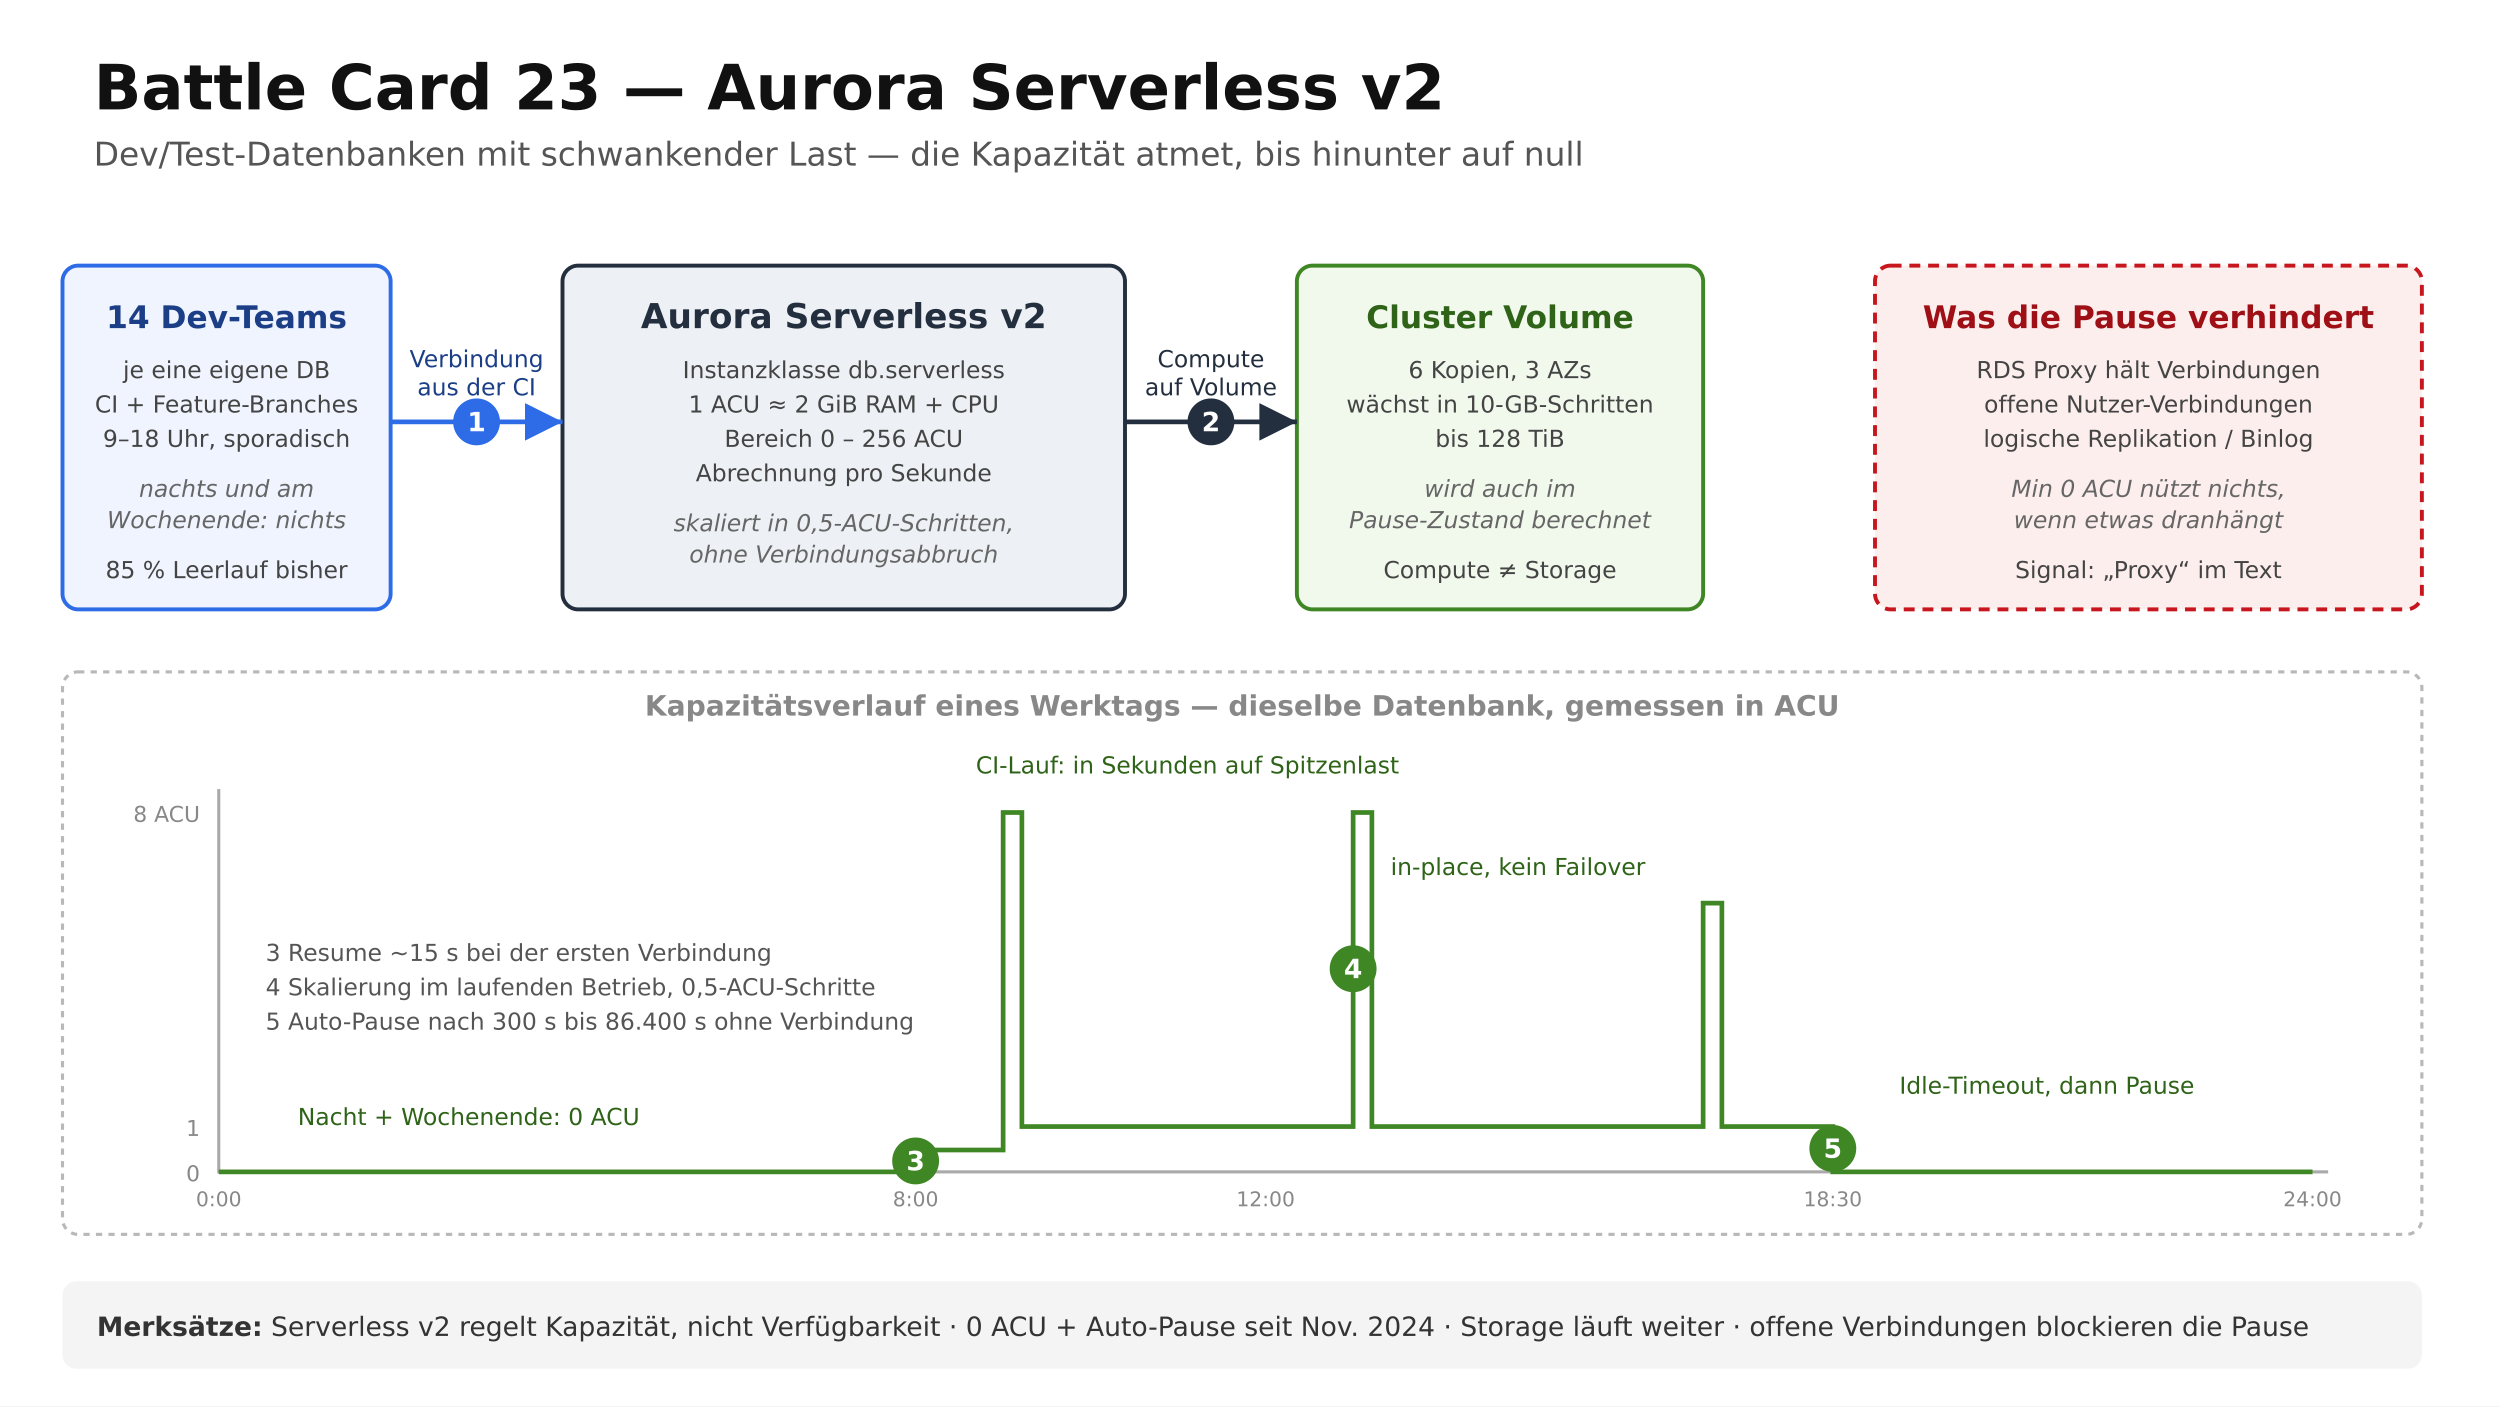
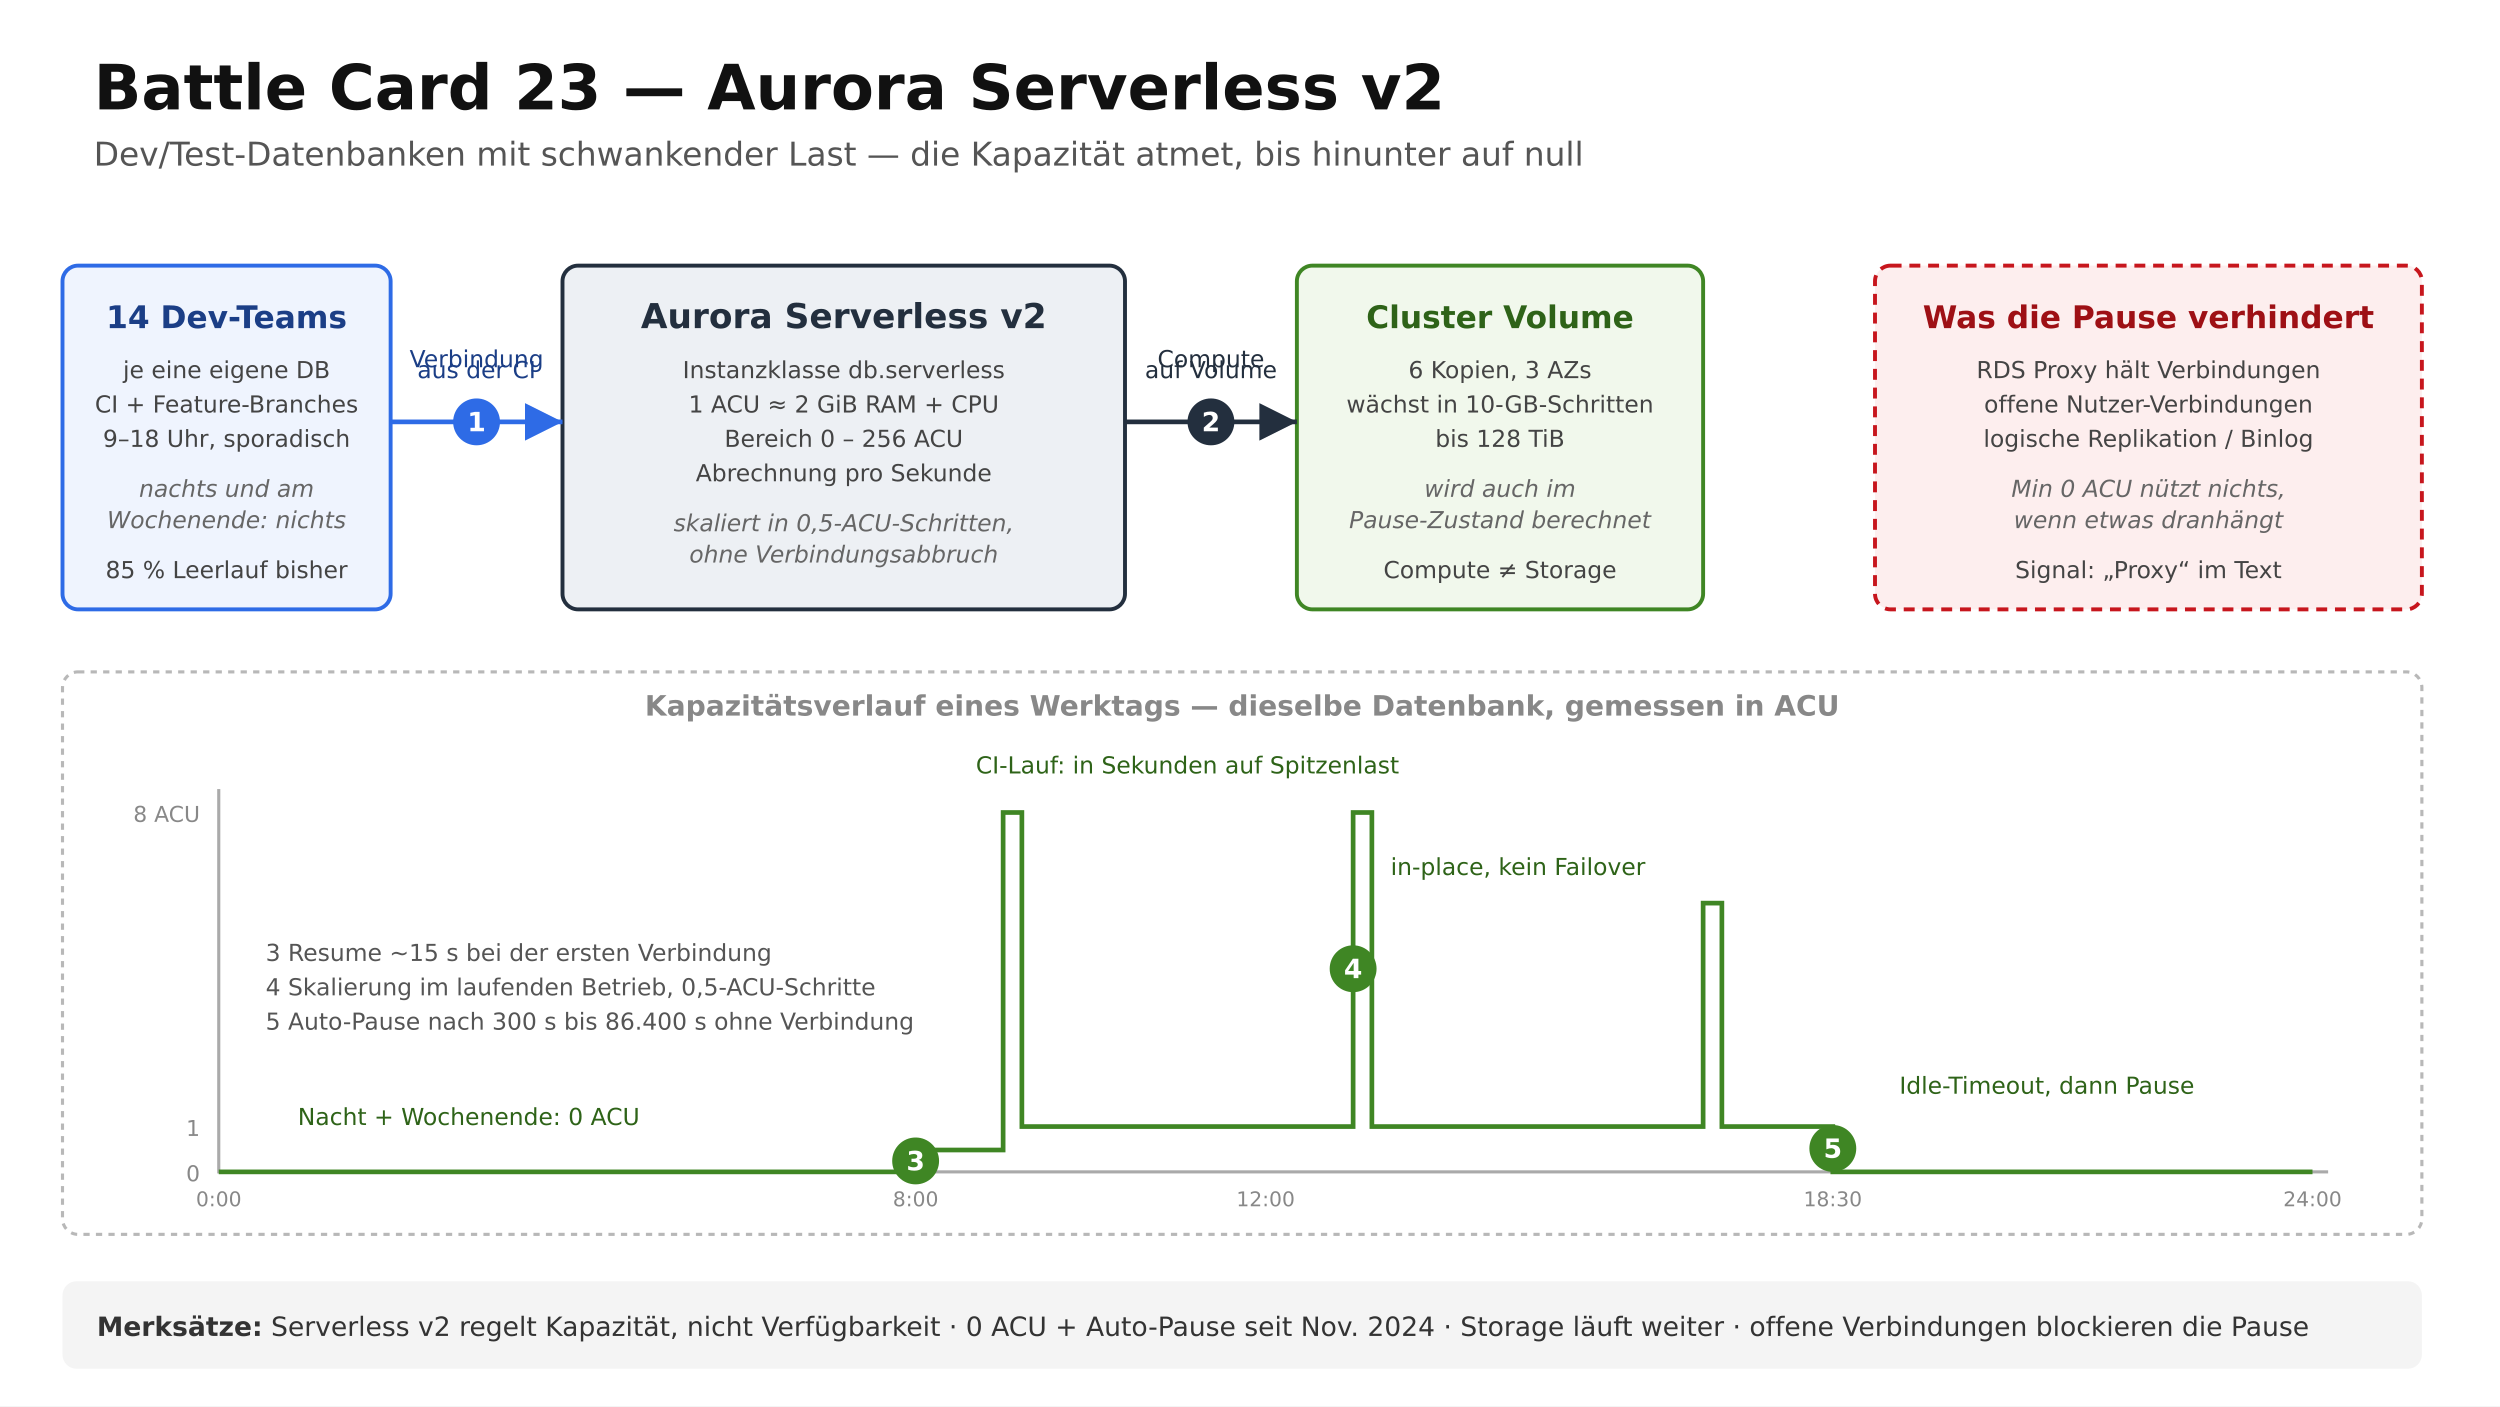
<svg xmlns="http://www.w3.org/2000/svg" viewBox="0 0 1600 900" font-family="DejaVu Sans">
  <defs>
    <marker id="arrB" markerWidth="10" markerHeight="10" refX="8" refY="4" orient="auto">
      <path d="M0,0 L8,4 L0,8 z" fill="#2E6BE6" />
    </marker>
    <marker id="arrN" markerWidth="10" markerHeight="10" refX="8" refY="4" orient="auto">
      <path d="M0,0 L8,4 L0,8 z" fill="#232F3E" />
    </marker>
  </defs>
  <rect width="1600" height="900" fill="#FFFFFF" />
  <text x="60" y="70" font-size="40" font-weight="bold" fill="#111111">Battle Card 23 — Aurora Serverless v2</text>
  <text x="60" y="106" font-size="21" fill="#555555">Dev/Test-Datenbanken mit schwankender Last — die Kapazität atmet, bis hinunter auf null</text>
  <rect x="40" y="170" width="210" height="220" rx="10" fill="#EFF4FE" stroke="#2E6BE6" stroke-width="2.5" />
  <text x="145" y="210" font-size="20" font-weight="bold" fill="#1B3E86" text-anchor="middle">14 Dev-Teams</text>
  <text x="145" y="242" font-size="15" fill="#444444" text-anchor="middle">je eine eigene DB</text>
  <text x="145" y="264" font-size="15" fill="#444444" text-anchor="middle">CI + Feature-Branches</text>
  <text x="145" y="286" font-size="15" fill="#444444" text-anchor="middle">9–18 Uhr, sporadisch</text>
  <text x="145" y="318" font-size="15" fill="#666666" text-anchor="middle" font-style="italic">nachts und am</text>
  <text x="145" y="338" font-size="15" fill="#666666" text-anchor="middle" font-style="italic">Wochenende: nichts</text>
  <text x="145" y="370" font-size="15" fill="#444444" text-anchor="middle">85 % Leerlauf bisher</text>
  <rect x="360" y="170" width="360" height="220" rx="10" fill="#EDF0F4" stroke="#232F3E" stroke-width="2.5" />
  <text x="540" y="210" font-size="22" font-weight="bold" fill="#232F3E" text-anchor="middle">Aurora Serverless v2</text>
  <text x="540" y="242" font-size="15" fill="#444444" text-anchor="middle">Instanzklasse db.serverless</text>
  <text x="540" y="264" font-size="15" fill="#444444" text-anchor="middle">1 ACU ≈ 2 GiB RAM + CPU</text>
  <text x="540" y="286" font-size="15" fill="#444444" text-anchor="middle">Bereich 0 – 256 ACU</text>
  <text x="540" y="308" font-size="15" fill="#444444" text-anchor="middle">Abrechnung pro Sekunde</text>
  <text x="540" y="340" font-size="15" fill="#666666" text-anchor="middle" font-style="italic">skaliert in 0,5-ACU-Schritten,</text>
  <text x="540" y="360" font-size="15" fill="#666666" text-anchor="middle" font-style="italic">ohne Verbindungsabbruch</text>
  <rect x="830" y="170" width="260" height="220" rx="10" fill="#F1F8EC" stroke="#3F8624" stroke-width="2.5" />
  <text x="960" y="210" font-size="20" font-weight="bold" fill="#2E6318" text-anchor="middle">Cluster Volume</text>
  <text x="960" y="242" font-size="15" fill="#444444" text-anchor="middle">6 Kopien, 3 AZs</text>
  <text x="960" y="264" font-size="15" fill="#444444" text-anchor="middle">wächst in 10-GB-Schritten</text>
  <text x="960" y="286" font-size="15" fill="#444444" text-anchor="middle">bis 128 TiB</text>
  <text x="960" y="318" font-size="15" fill="#666666" text-anchor="middle" font-style="italic">wird auch im</text>
  <text x="960" y="338" font-size="15" fill="#666666" text-anchor="middle" font-style="italic">Pause-Zustand berechnet</text>
  <text x="960" y="370" font-size="15" fill="#444444" text-anchor="middle">Compute ≠ Storage</text>
  <rect x="1200" y="170" width="350" height="220" rx="10" fill="#FDEEEE" stroke="#C7161D" stroke-width="2.5" stroke-dasharray="7,5" />
  <text x="1375" y="210" font-size="20" font-weight="bold" fill="#9E1015" text-anchor="middle">Was die Pause verhindert</text>
  <text x="1375" y="242" font-size="15" fill="#444444" text-anchor="middle">RDS Proxy hält Verbindungen</text>
  <text x="1375" y="264" font-size="15" fill="#444444" text-anchor="middle">offene Nutzer-Verbindungen</text>
  <text x="1375" y="286" font-size="15" fill="#444444" text-anchor="middle">logische Replikation / Binlog</text>
  <text x="1375" y="318" font-size="15" fill="#666666" text-anchor="middle" font-style="italic">Min 0 ACU nützt nichts,</text>
  <text x="1375" y="338" font-size="15" fill="#666666" text-anchor="middle" font-style="italic">wenn etwas dranhängt</text>
  <text x="1375" y="370" font-size="15" fill="#444444" text-anchor="middle">Signal: „Proxy“ im Text</text>
  <line x1="250" y1="270" x2="360" y2="270" stroke="#2E6BE6" stroke-width="3" marker-end="url(#arrB)" />
  <text x="305" y="235" font-size="15" fill="#1B3E86" text-anchor="middle">Verbindung</text>
-   <text x="305" y="253" font-size="15" fill="#1B3E86" text-anchor="middle">aus der CI</text>
+   <text x="305" y="242" font-size="15" fill="#1B3E86" text-anchor="middle">aus der CI</text>
  <circle cx="305" cy="270" r="15" fill="#2E6BE6" />
  <text x="305" y="276" font-size="17" font-weight="bold" fill="#FFFFFF" text-anchor="middle">1</text>
  <line x1="720" y1="270" x2="830" y2="270" stroke="#232F3E" stroke-width="3" marker-end="url(#arrN)" />
  <text x="775" y="235" font-size="15" fill="#232F3E" text-anchor="middle">Compute</text>
-   <text x="775" y="253" font-size="15" fill="#232F3E" text-anchor="middle">auf Volume</text>
+   <text x="775" y="242" font-size="15" fill="#232F3E" text-anchor="middle">auf Volume</text>
  <circle cx="775" cy="270" r="15" fill="#232F3E" />
  <text x="775" y="276" font-size="17" font-weight="bold" fill="#FFFFFF" text-anchor="middle">2</text>
  <rect x="40" y="430" width="1510" height="360" rx="10" fill="none" stroke="#B8B8B8" stroke-width="2" stroke-dasharray="4,4" />
  <text x="795" y="458" font-size="18" font-weight="bold" fill="#888888" text-anchor="middle">Kapazitätsverlauf eines Werktags — dieselbe Datenbank, gemessen in ACU</text>
  <polyline points="140,505 140,750 1490,750" fill="none" stroke="#AAAAAA" stroke-width="2" />
  <text x="128" y="526" font-size="14" fill="#888888" text-anchor="end">8 ACU</text>
  <text x="128" y="727" font-size="14" fill="#888888" text-anchor="end">1</text>
  <text x="128" y="756" font-size="14" fill="#888888" text-anchor="end">0</text>
  <text x="140" y="772" font-size="13" fill="#888888" text-anchor="middle">0:00</text>
  <text x="586" y="772" font-size="13" fill="#888888" text-anchor="middle">8:00</text>
  <text x="810" y="772" font-size="13" fill="#888888" text-anchor="middle">12:00</text>
  <text x="1173" y="772" font-size="13" fill="#888888" text-anchor="middle">18:30</text>
  <text x="1480" y="772" font-size="13" fill="#888888" text-anchor="middle">24:00</text>
  <path d="M140,750 L586,750 L586,736 L642,736 L642,520 L654,520 L654,721 L866,721 L866,520 L878,520 L878,721 L1090,721 L1090,578 L1102,578 L1102,721 L1173,721 L1173,750 L1480,750" fill="none" stroke="#3F8624" stroke-width="3" />
  <text x="300" y="720" font-size="15" fill="#2E6318" text-anchor="middle">Nacht + Wochenende: 0 ACU</text>
  <text x="760" y="495" font-size="15" fill="#2E6318" text-anchor="middle">CI-Lauf: in Sekunden auf Spitzenlast</text>
  <text x="890" y="560" font-size="15" fill="#2E6318" text-anchor="start">in-place, kein Failover</text>
  <text x="1310" y="700" font-size="15" fill="#2E6318" text-anchor="middle">Idle-Timeout, dann Pause</text>
  <circle cx="586" cy="743" r="15" fill="#3F8624" />
  <text x="586" y="749" font-size="17" font-weight="bold" fill="#FFFFFF" text-anchor="middle">3</text>
  <circle cx="866" cy="620" r="15" fill="#3F8624" />
  <text x="866" y="626" font-size="17" font-weight="bold" fill="#FFFFFF" text-anchor="middle">4</text>
  <circle cx="1173" cy="735" r="15" fill="#3F8624" />
  <text x="1173" y="741" font-size="17" font-weight="bold" fill="#FFFFFF" text-anchor="middle">5</text>
  <text x="170" y="615" font-size="15" fill="#555555" text-anchor="start">3  Resume ~15 s bei der ersten Verbindung</text>
  <text x="170" y="637" font-size="15" fill="#555555" text-anchor="start">4  Skalierung im laufenden Betrieb, 0,5-ACU-Schritte</text>
  <text x="170" y="659" font-size="15" fill="#555555" text-anchor="start">5  Auto-Pause nach 300 s bis 86.400 s ohne Verbindung</text>
  <rect x="40" y="820" width="1510" height="56" rx="9" fill="#F4F4F4" />
  <text x="62" y="855" font-size="17" fill="#333333">
    <tspan font-weight="bold">Merksätze:</tspan>  Serverless v2 regelt Kapazität, nicht Verfügbarkeit  ·  0 ACU + Auto-Pause seit Nov. 2024  ·  Storage läuft weiter  ·  offene Verbindungen blockieren die Pause</text>
</svg>
